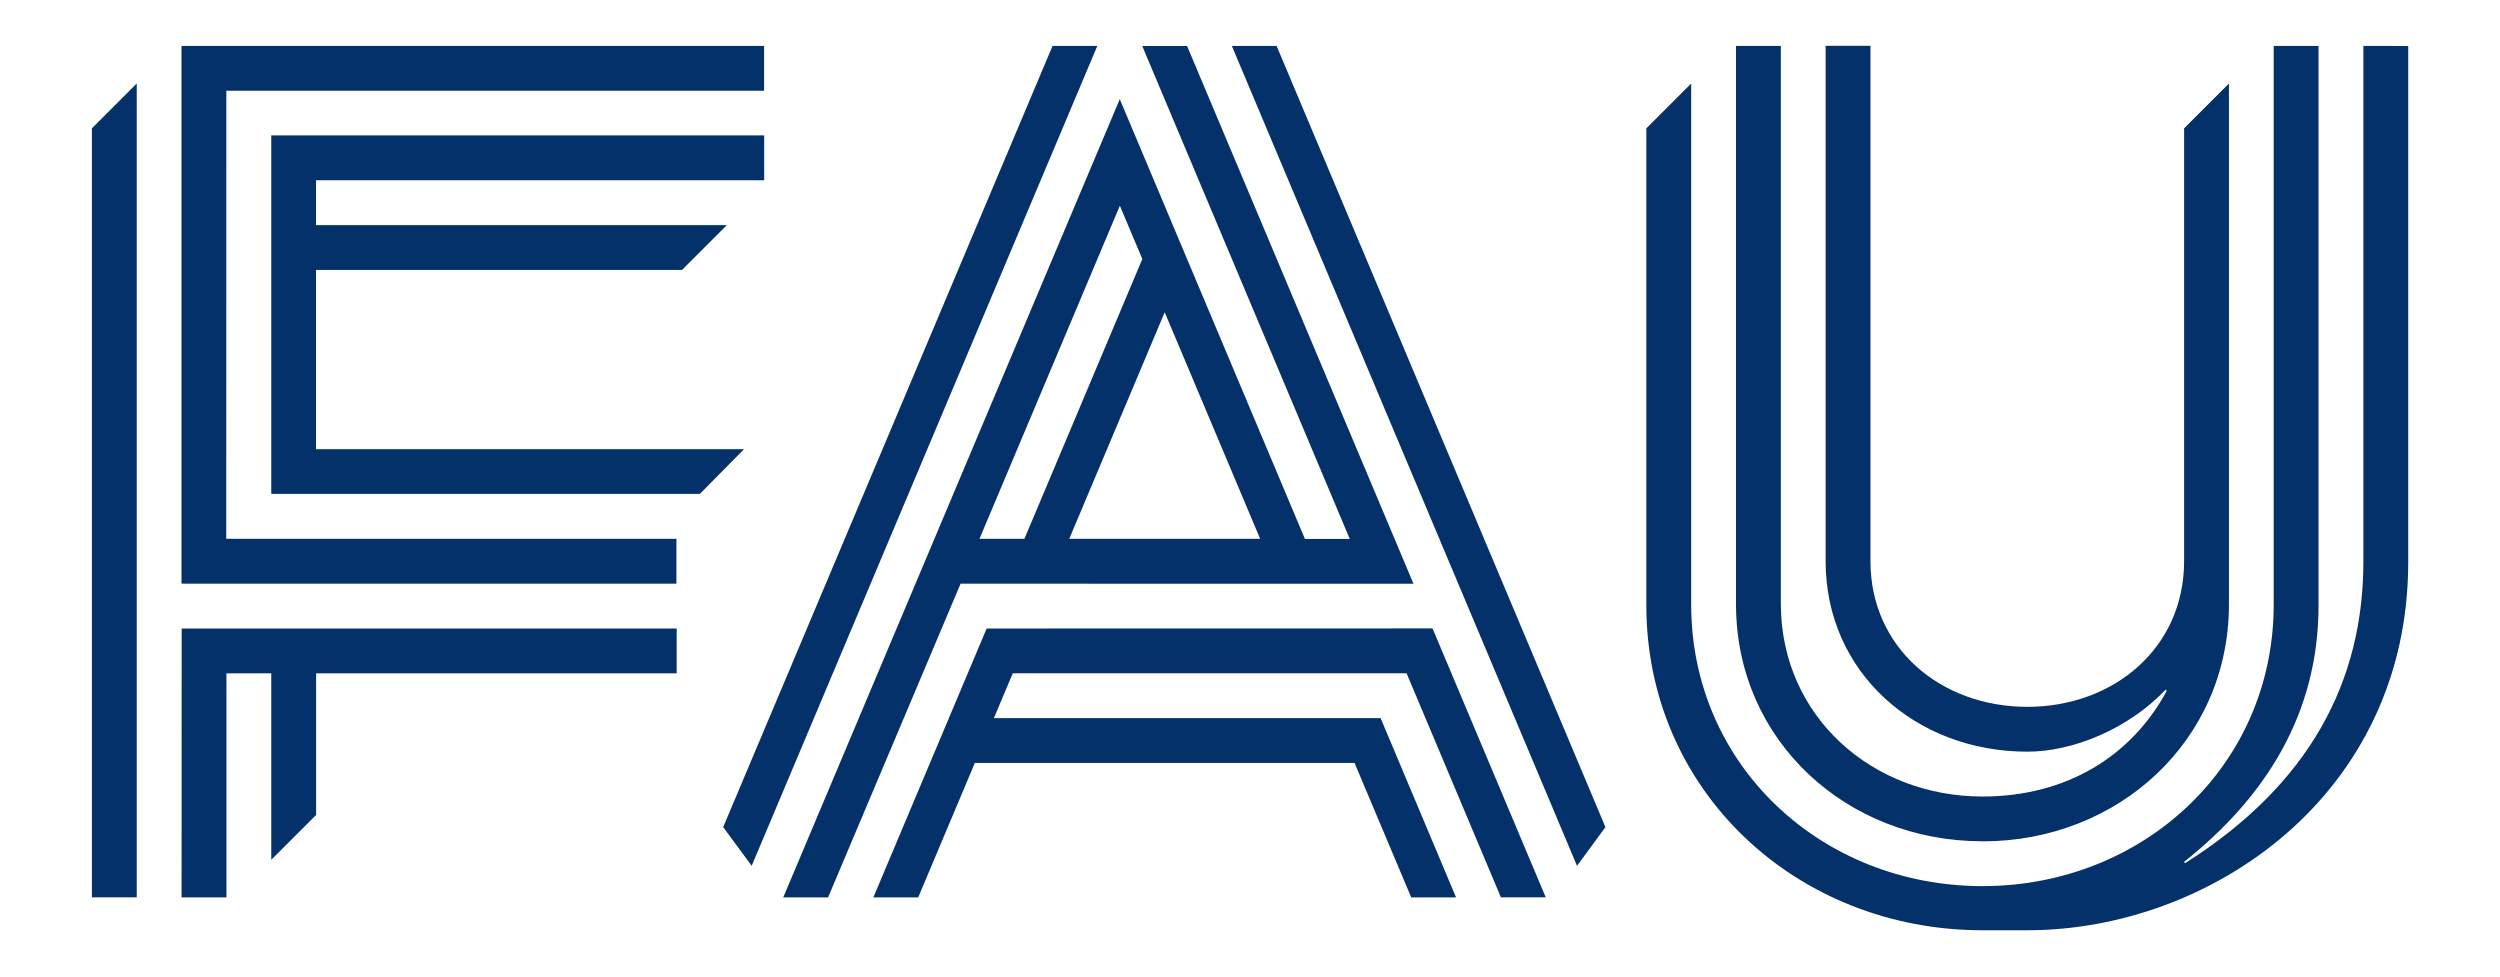
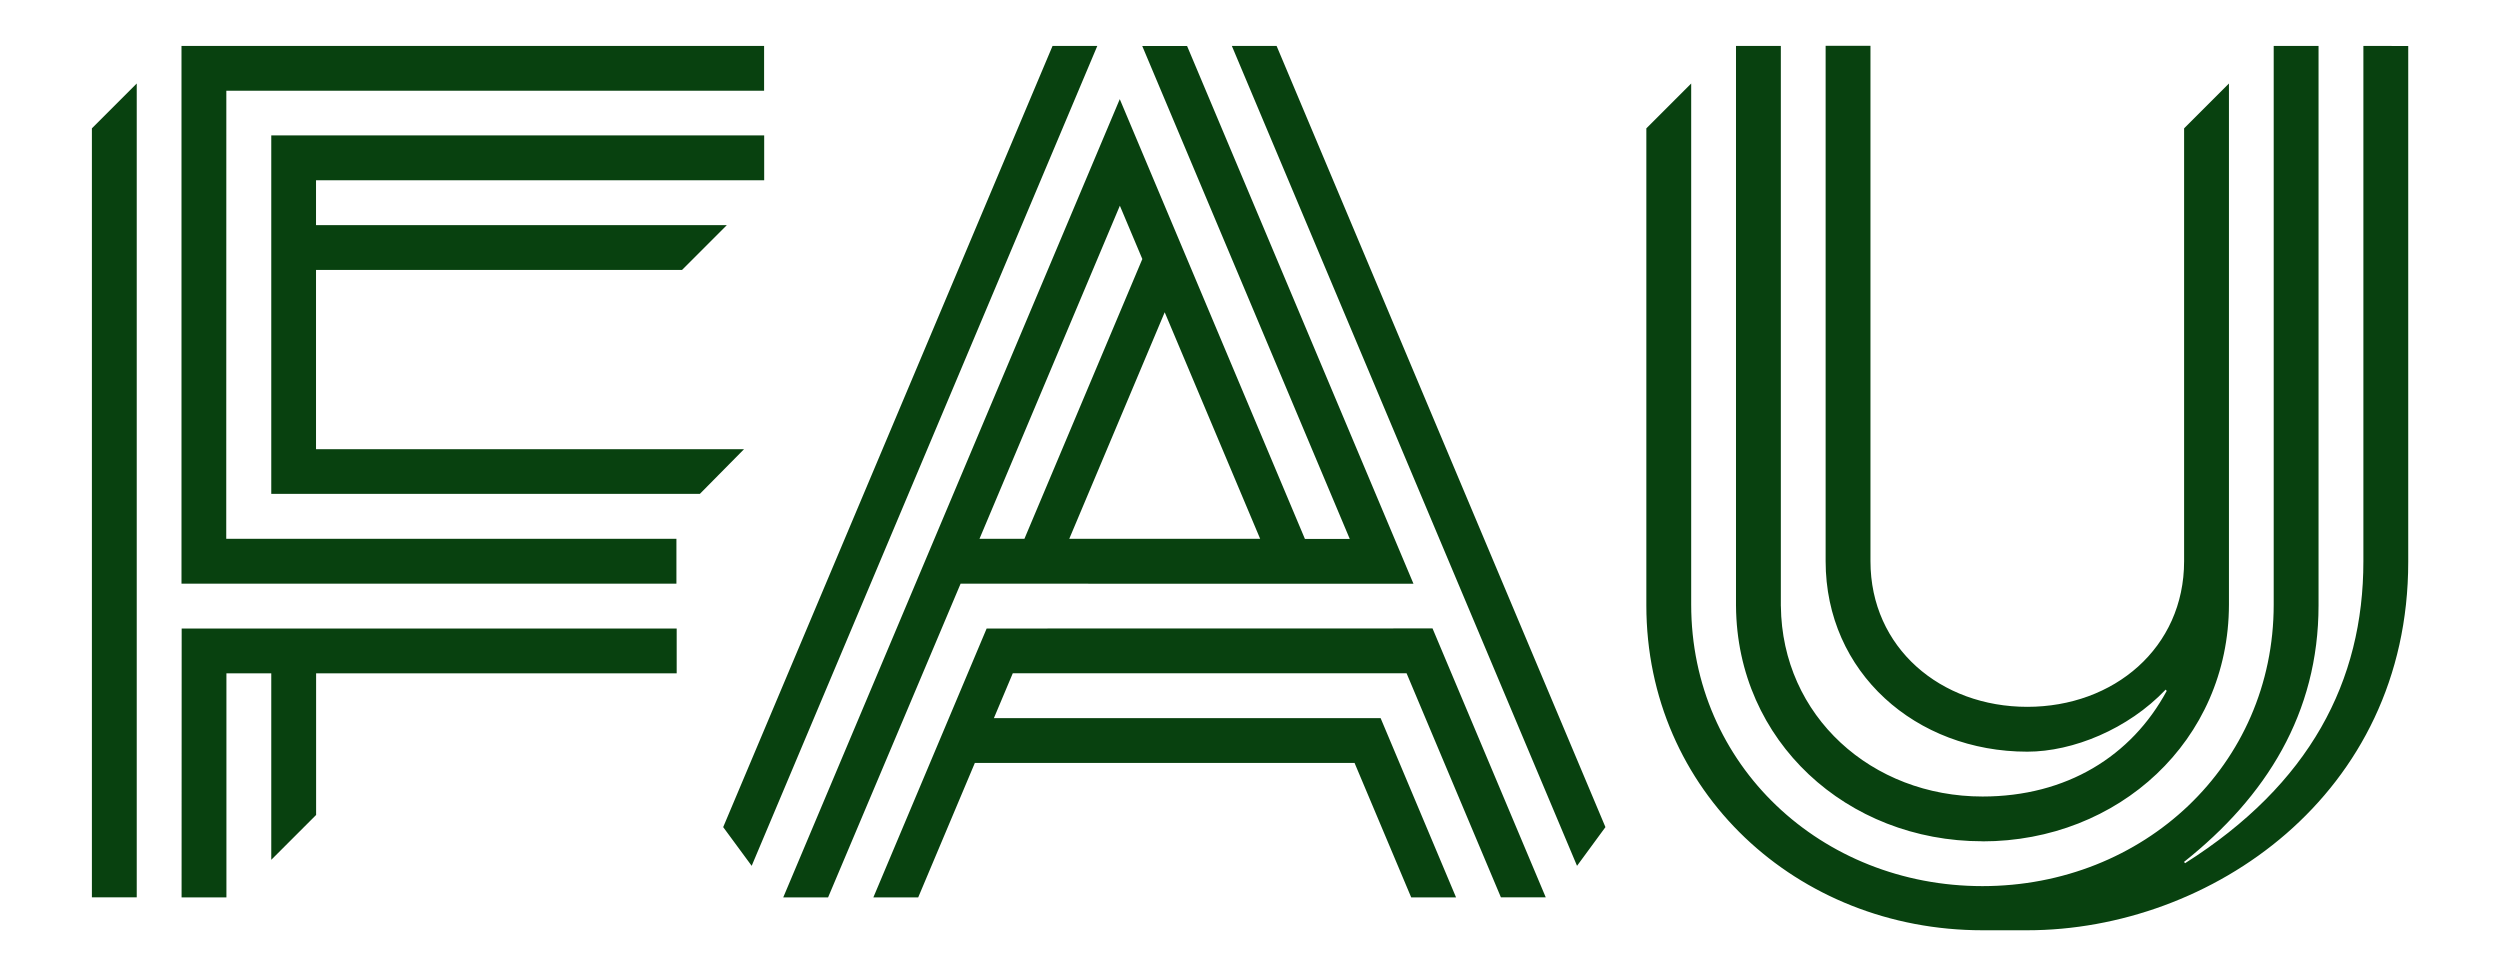
<svg xmlns="http://www.w3.org/2000/svg" width="54.426" height="21.252" viewBox="0 0 14.4 5.623" version="1.1" id="svg1341">
  <defs id="defs1338" />
  <g id="layer1" transform="translate(-45.7119,-140.1224)">
    <g id="g975" transform="matrix(0.5035079,0,0,0.5035079,22.95832,72.23002)">
-       <path id="FAU_x5F_Logo_00000087384039772143529630000018440013674716552331_" style="fill:#04316a;stroke-width:0.053" d="m 46.241,136.307 0.513,-0.513 v 9.31 h -0.513 z m 1.538,-0.43 h 6.152 v -0.513 h -6.665 v 6.152 h 5.662 v -0.513 h -5.15 z m 5.922,4.101 h -4.896 v -2.051 h 4.187 l 0.513,-0.513 h -4.7 v -0.513 h 5.127 v -0.513 h -5.639 v 4.101 h 4.903 z m -6.434,5.127 h 0.513 v -2.563 h 0.513 v 2.133 l 0.513,-0.513 v -1.62 h 4.125 v -0.513 h -5.663 z m 24.96,-9.741 v 5.896 c 0,1.372 -0.612,2.55 -2.04,3.454 l -0.012,-0.015 c 0.938,-0.744 1.539,-1.7 1.539,-2.935 v -6.4 h -0.513 v 6.391 c 0,1.84 -1.492,3.221 -3.332,3.221 -1.84,0 -3.332,-1.381 -3.332,-3.221 v -5.961 l -0.513,0.513 v 5.457 c 0,2.124 1.721,3.717 3.845,3.717 0.049,0 0.513,0 0.513,0 2.091,0 4.358,-1.544 4.358,-4.213 0,-0.003 0,-5.903 0,-5.903 z m -4.358,9.1 c 1.556,0 2.818,-1.153 2.82,-2.709 v 0 -5.961 l -0.513,0.513 v 4.952 c 0,0.991 -0.803,1.666 -1.794,1.666 -0.991,0 -1.794,-0.675 -1.794,-1.666 v -5.896 h -0.513 v 5.896 c 0,1.274 1.033,2.179 2.307,2.179 0.521,0 1.153,-0.257 1.583,-0.71 l 0.012,0.015 c -0.403,0.747 -1.147,1.208 -2.107,1.208 -1.266,0 -2.294,-0.917 -2.307,-2.179 h -3.94e-4 v -6.408 h -0.513 v 6.408 h 1.98e-4 c 0.011,1.547 1.269,2.691 2.819,2.691 z m -11.392,-2.435 -1.296,3.076 0.513,-5e-5 -5.2e-5,5e-5 h 5.2e-5 l 0.648,-1.538 h 4.344 l 0.648,1.538 h 0.513 l -0.863,-2.051 h -4.424 l 0.216,-0.513 h 4.505 l 1.079,2.563 h 0.513 l -1.295,-3.076 z m 0.754,-6.665 -3.768,8.937 0.326,0.443 3.954,-9.38 z m 2.051,5e-5 3.949,9.38 0.325,-0.443 -3.762,-8.937 z m -3.103,6.152 -1.516,3.589 h -0.513 l 3.85,-9.132 2.118,5.031 h 0.513 l -2.374,-5.639 h 0.513 l 2.59,6.152 z m 2.335,-3.105 -1.092,2.592 h 2.184 z m -2.119,2.592 h 0.514 l 1.349,-3.201 -0.257,-0.61 z" />
+       <path id="FAU_x5F_Logo_00000087384039772143529630000018440013674716552331_" style="fill:#08410f;stroke-width:0.053;fill-opacity:1" d="m 46.241,136.307 0.513,-0.513 v 9.31 h -0.513 z m 1.538,-0.43 h 6.152 v -0.513 h -6.665 v 6.152 h 5.662 v -0.513 h -5.15 z m 5.922,4.101 h -4.896 v -2.051 h 4.187 l 0.513,-0.513 h -4.7 v -0.513 h 5.127 v -0.513 h -5.639 v 4.101 h 4.903 z m -6.434,5.127 h 0.513 v -2.563 h 0.513 v 2.133 l 0.513,-0.513 v -1.62 h 4.125 v -0.513 h -5.663 z m 24.96,-9.741 v 5.896 c 0,1.372 -0.612,2.55 -2.04,3.454 l -0.012,-0.015 c 0.938,-0.744 1.539,-1.7 1.539,-2.935 v -6.4 h -0.513 v 6.391 c 0,1.84 -1.492,3.221 -3.332,3.221 -1.84,0 -3.332,-1.381 -3.332,-3.221 v -5.961 l -0.513,0.513 v 5.457 c 0,2.124 1.721,3.717 3.845,3.717 0.049,0 0.513,0 0.513,0 2.091,0 4.358,-1.544 4.358,-4.213 0,-0.003 0,-5.903 0,-5.903 z m -4.358,9.1 c 1.556,0 2.818,-1.153 2.82,-2.709 v 0 -5.961 l -0.513,0.513 v 4.952 c 0,0.991 -0.803,1.666 -1.794,1.666 -0.991,0 -1.794,-0.675 -1.794,-1.666 v -5.896 h -0.513 v 5.896 c 0,1.274 1.033,2.179 2.307,2.179 0.521,0 1.153,-0.257 1.583,-0.71 l 0.012,0.015 c -0.403,0.747 -1.147,1.208 -2.107,1.208 -1.266,0 -2.294,-0.917 -2.307,-2.179 h -3.94e-4 v -6.408 h -0.513 v 6.408 h 1.98e-4 c 0.011,1.547 1.269,2.691 2.819,2.691 z m -11.392,-2.435 -1.296,3.076 0.513,-5e-5 -5.2e-5,5e-5 h 5.2e-5 l 0.648,-1.538 h 4.344 l 0.648,1.538 h 0.513 l -0.863,-2.051 h -4.424 l 0.216,-0.513 h 4.505 l 1.079,2.563 h 0.513 l -1.295,-3.076 z m 0.754,-6.665 -3.768,8.937 0.326,0.443 3.954,-9.38 z m 2.051,5e-5 3.949,9.38 0.325,-0.443 -3.762,-8.937 z m -3.103,6.152 -1.516,3.589 h -0.513 l 3.85,-9.132 2.118,5.031 h 0.513 l -2.374,-5.639 h 0.513 l 2.59,6.152 z m 2.335,-3.105 -1.092,2.592 h 2.184 z m -2.119,2.592 h 0.514 l 1.349,-3.201 -0.257,-0.61 z" />
    </g>
  </g>
</svg>
